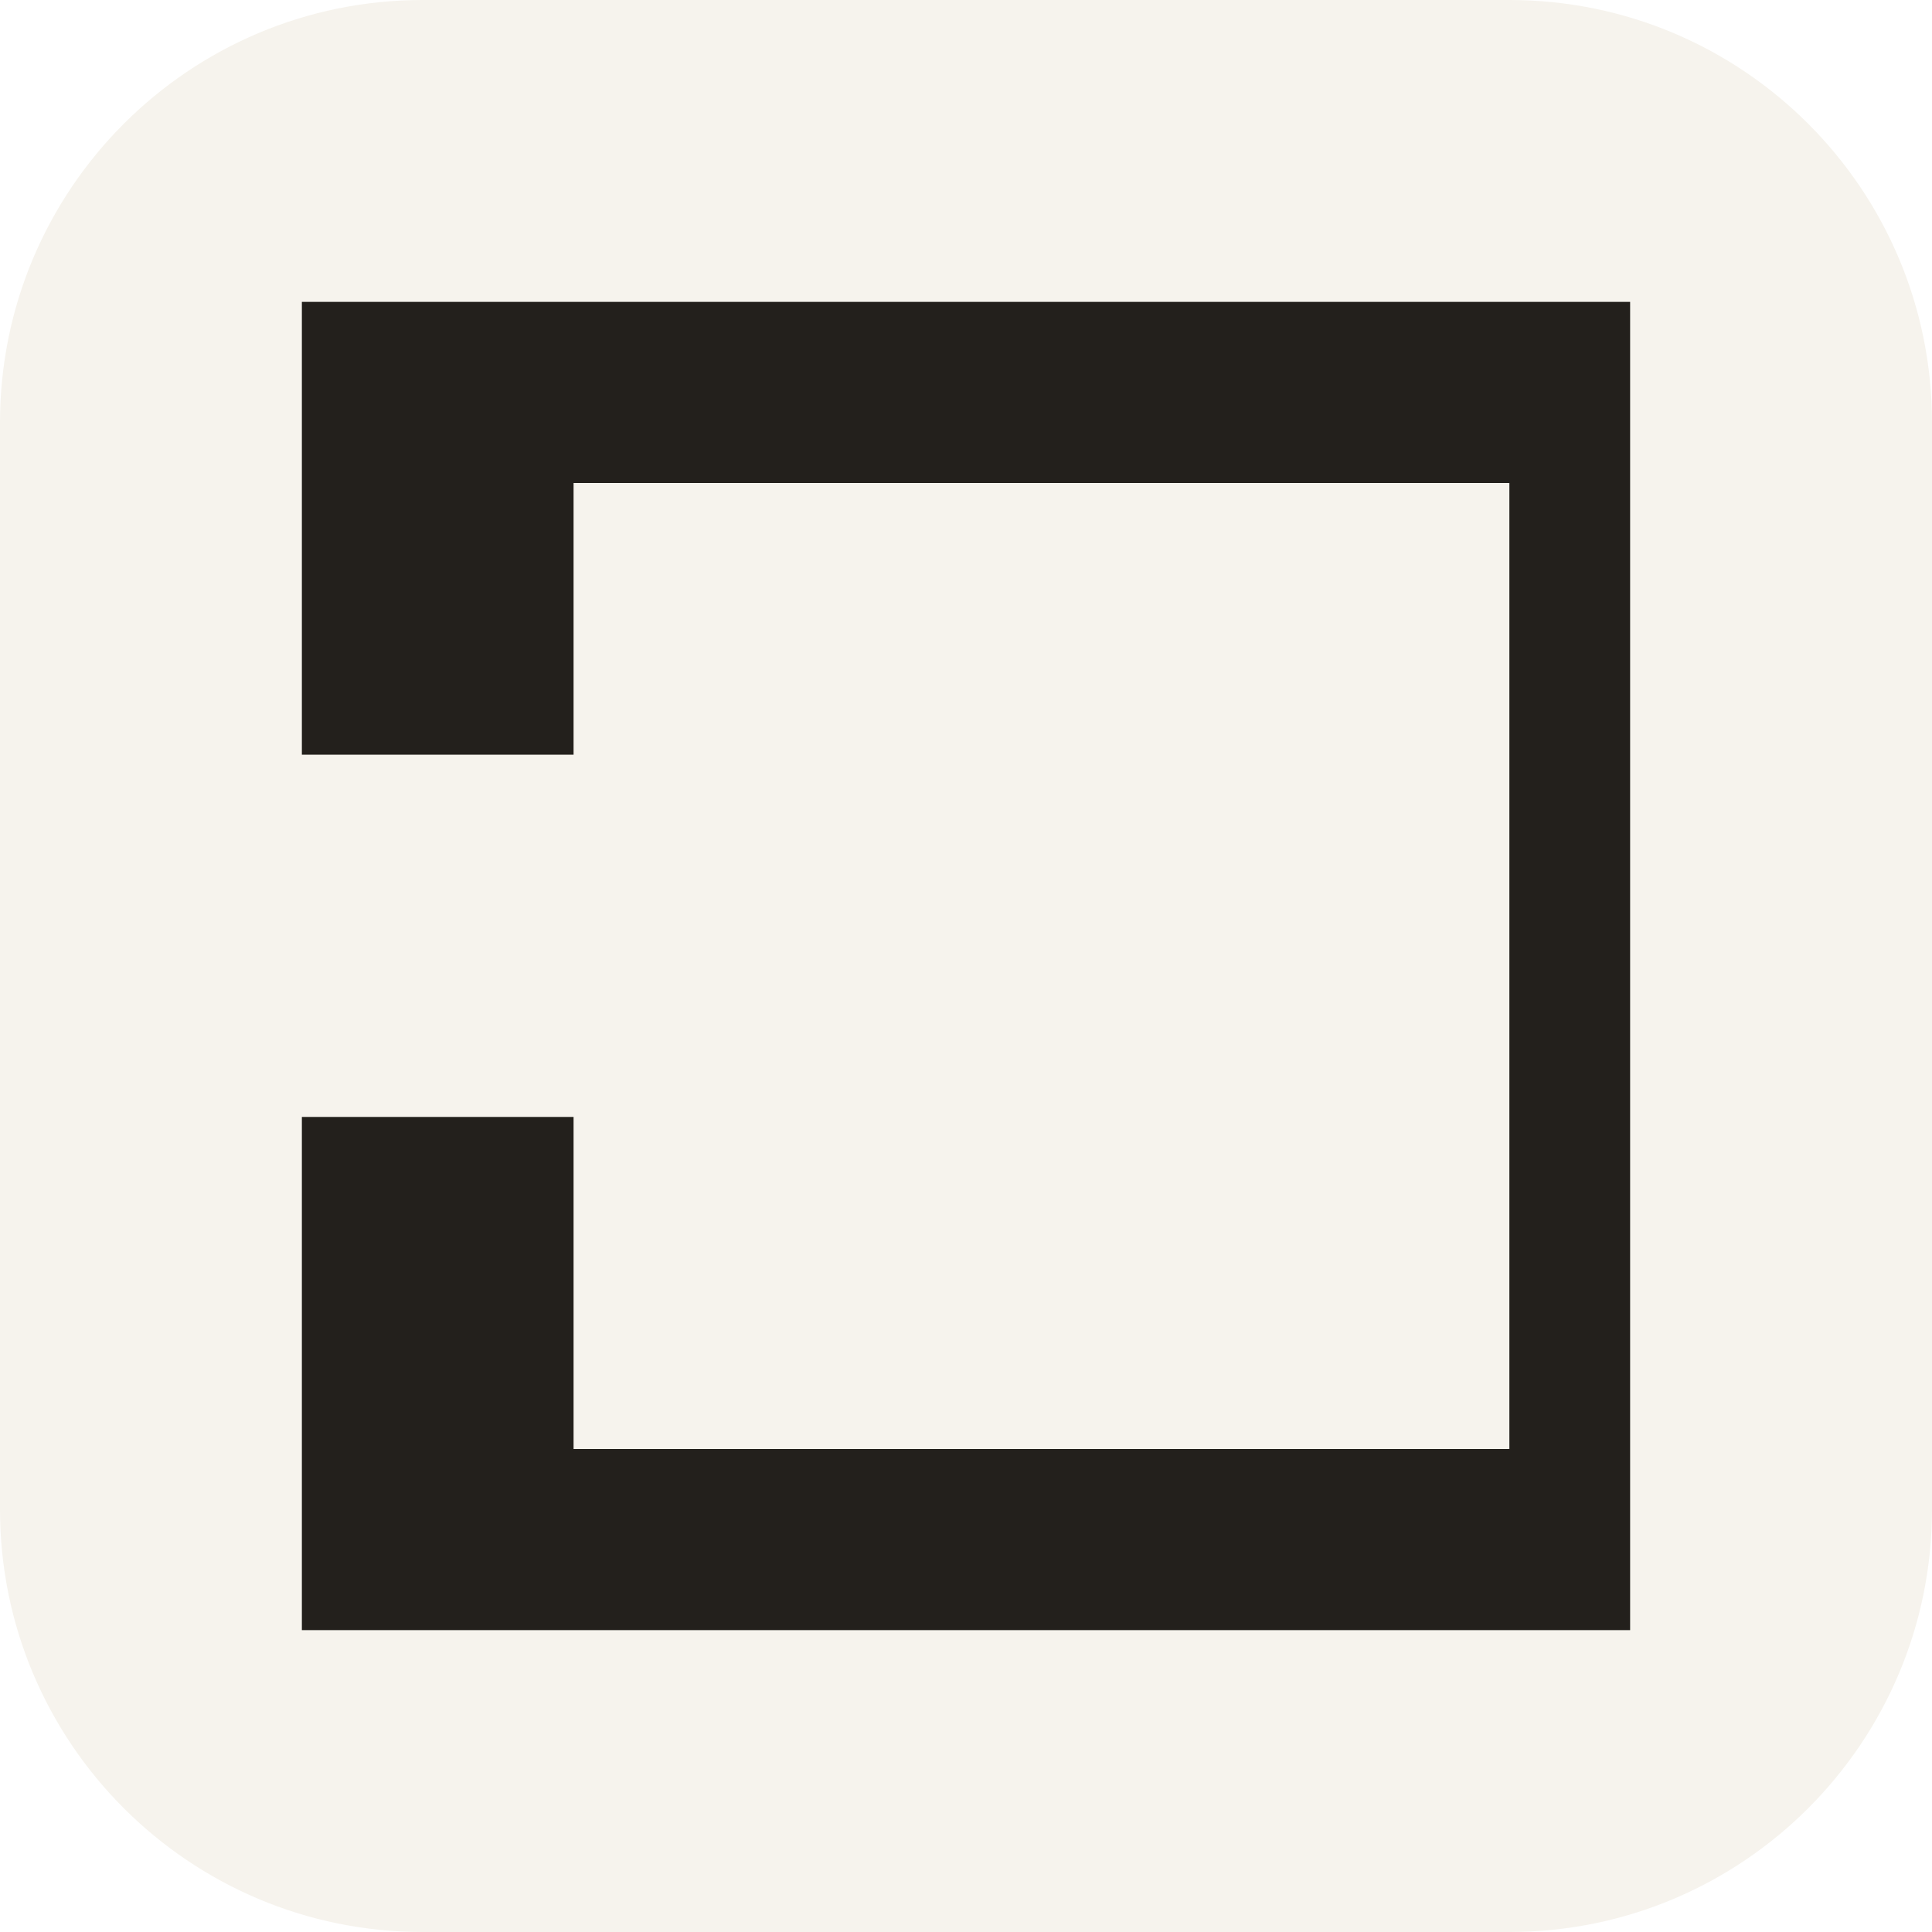
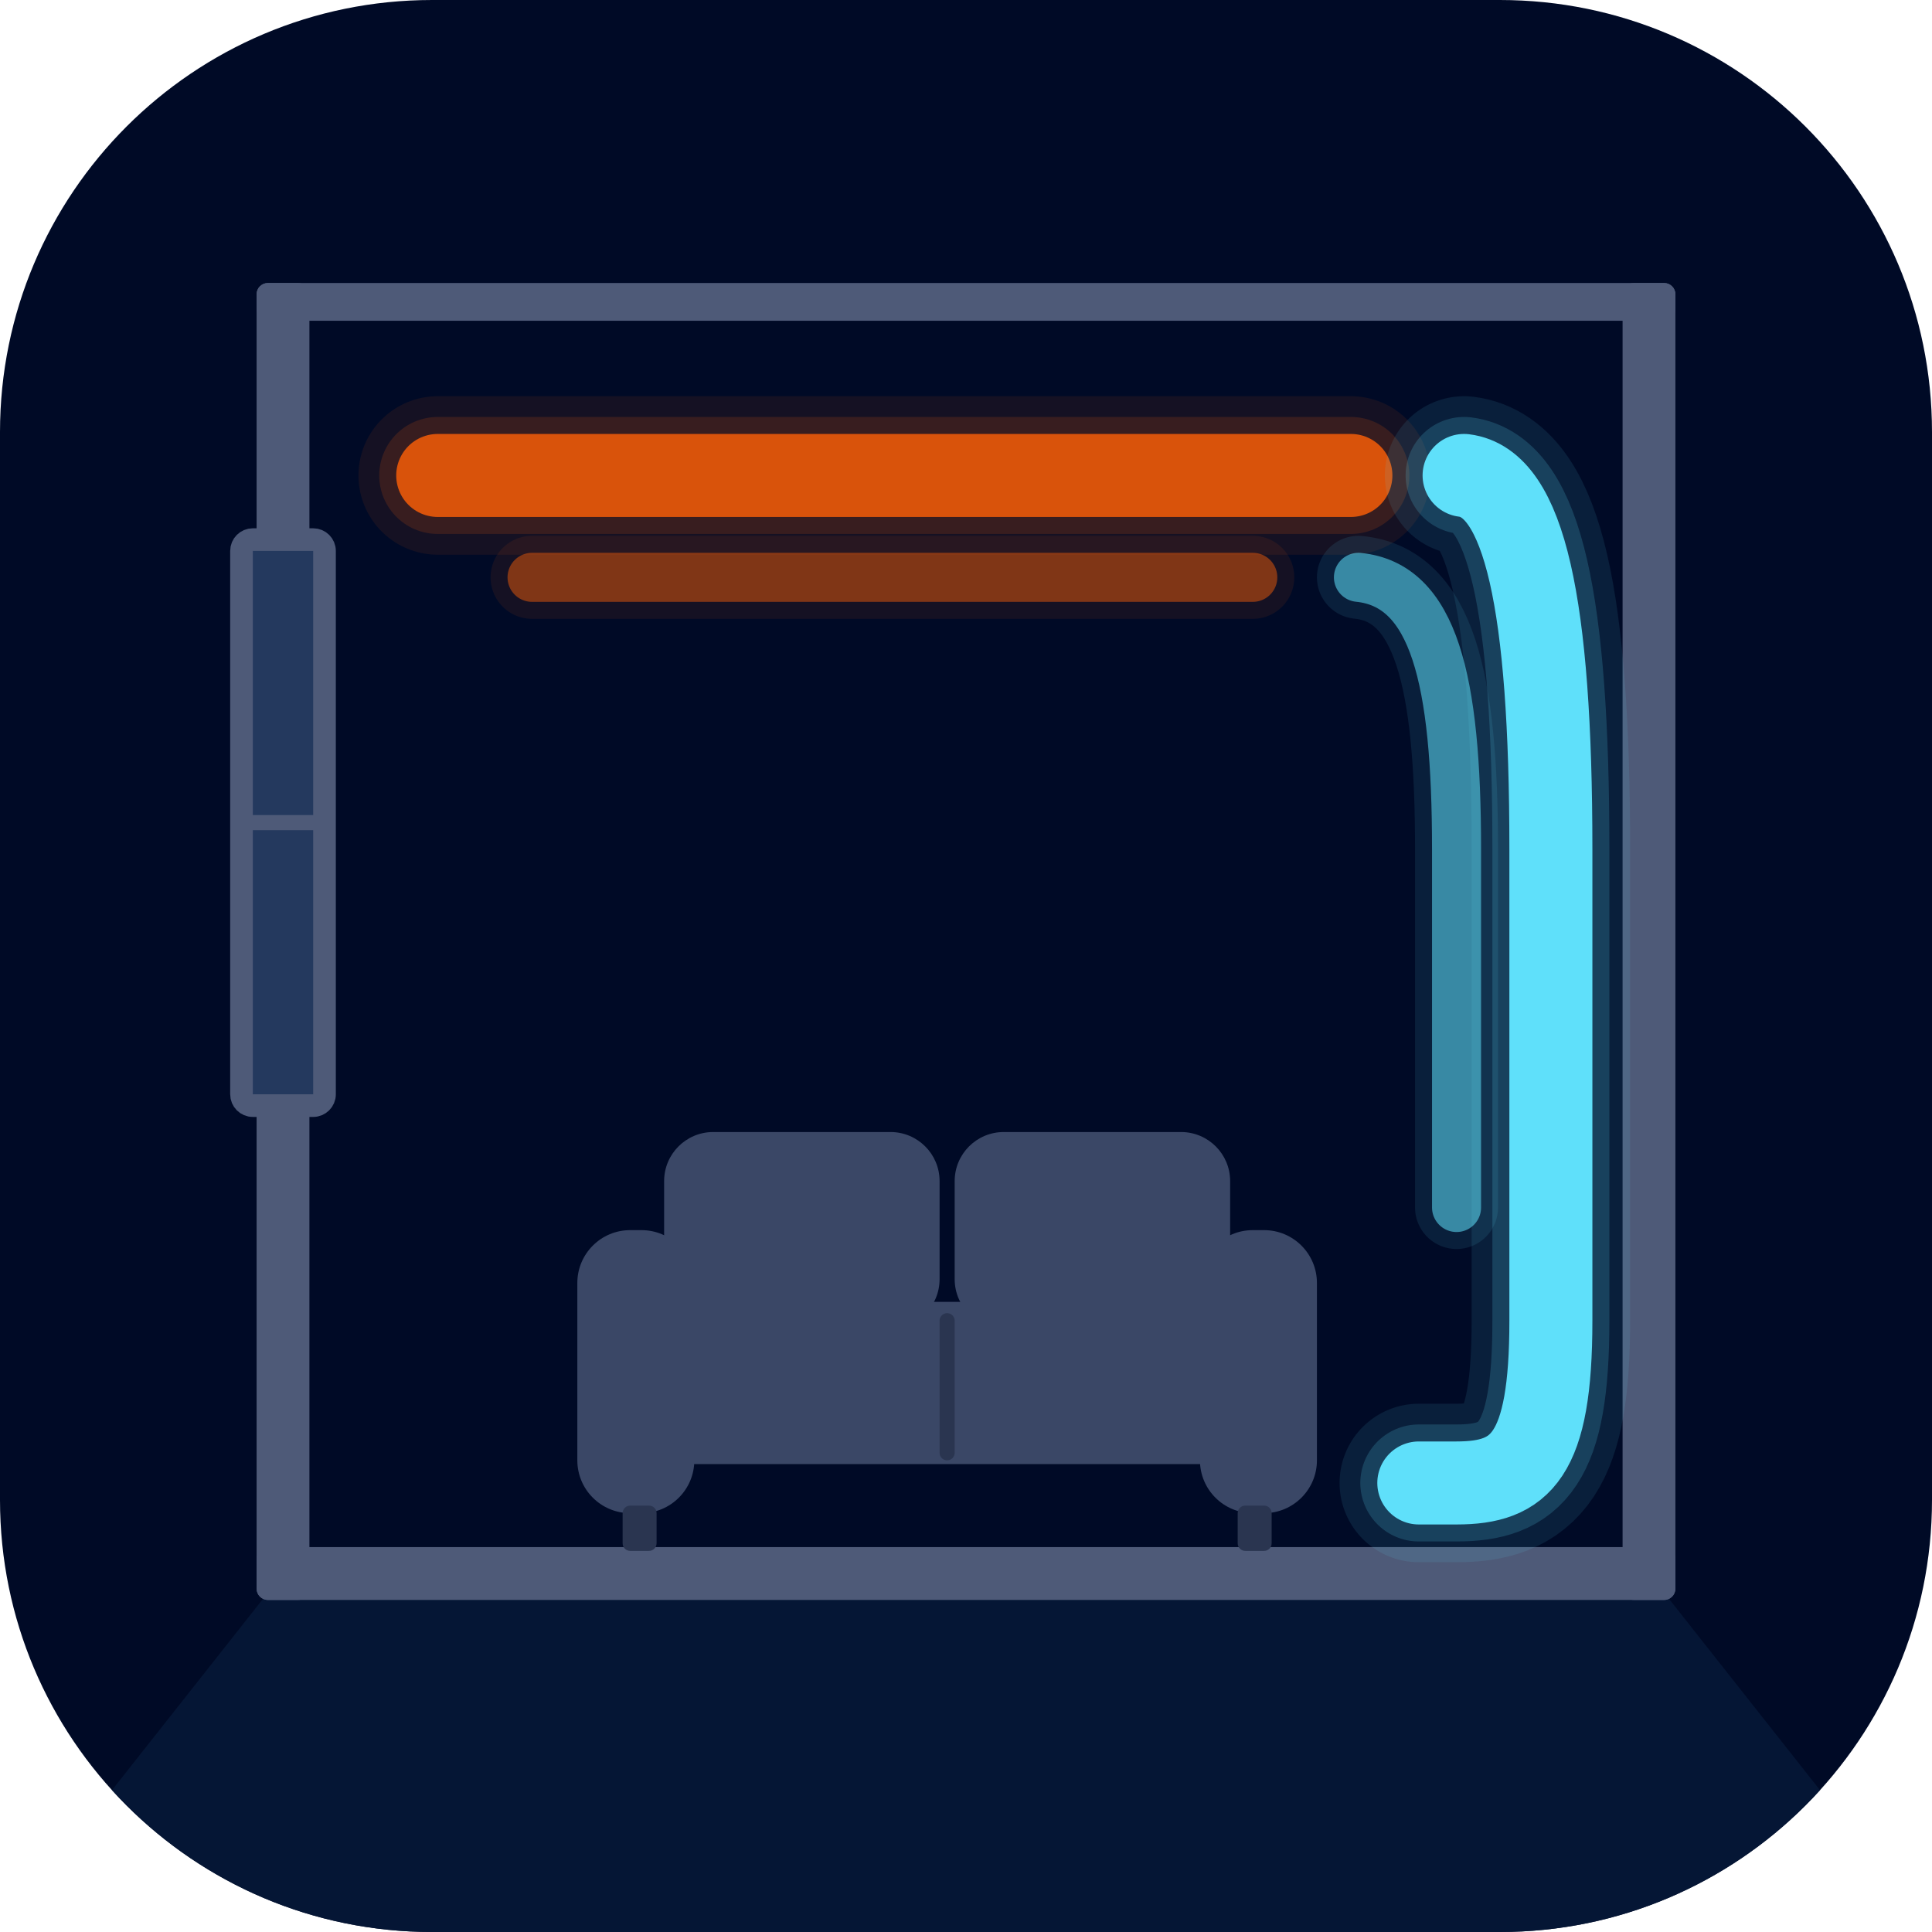
- <svg xmlns="http://www.w3.org/2000/svg" viewBox="0 0 64 64">
-   <style>
-     .bg { fill: #f6f3ed; } .ink { fill: #23201c; }
-     @media (prefers-color-scheme: dark) { .bg { fill: #1b1916; } .ink { fill: #f3efe8; } }
-   </style>
-   <rect class="bg" width="64" height="64" rx="14" />
-   <rect class="ink" x="10" y="10" width="44" height="6" />
-   <rect class="ink" x="10" y="48" width="44" height="6" />
-   <rect class="ink" x="10" y="16" width="9" height="9" />
-   <rect class="ink" x="10" y="37" width="9" height="11" />
-   <rect class="ink" x="50" y="16" width="4" height="32" />
+ <svg xmlns="http://www.w3.org/2000/svg" viewBox="0 0 1024 1024">
+   <clipPath id="r">
+     <rect width="1024" height="1024" rx="229" />
+   </clipPath>
+   <g clip-path="url(#r)">
+     <defs>
+       <linearGradient id="bg" x1="0" y1="0" x2="0" y2="1">
+         <stop offset="0" stop-color="#000A26" />
+         <stop offset="1" stop-color="#000A26" />
+       </linearGradient>
+     </defs>
+     <rect width="1024" height="1024" fill="url(#bg)" />
+     <path d="M150,834 L874,834 L1024,1024 L0,1024 Z" fill="#061736" opacity="0.9" />
+     <g fill="#4E5A78">
+       <rect x="136" y="150" width="28" height="698" rx="6" />
+       <rect x="860" y="150" width="28" height="698" rx="6" />
+       <rect x="136" y="820" width="752" height="28" rx="6" />
+       <rect x="136" y="150" width="752" height="20" rx="6" />
+     </g>
+     <rect x="128" y="286" width="44" height="300" rx="6" fill="#24395E" stroke="#4E5A78" stroke-width="12" />
+     <line x1="128" y1="436" x2="172" y2="436" stroke="#4E5A78" stroke-width="8" />
+     <g transform="translate(-140,0)">
+       <rect x="492" y="600" width="146" height="104" rx="26" fill="#3A4766" />
+       <rect x="646" y="600" width="146" height="104" rx="26" fill="#3A4766" />
+       <rect x="468" y="690" width="348" height="86" rx="24" fill="#3A4766" />
+       <line x1="642" y1="700" x2="642" y2="770" stroke="#2A3550" stroke-width="8" stroke-linecap="round" />
+       <rect x="446" y="652" width="62" height="150" rx="28" fill="#3A4766" />
+       <rect x="776" y="652" width="62" height="150" rx="28" fill="#3A4766" />
+       <rect x="470" y="798" width="18" height="24" rx="4" fill="#2A3550" />
+       <rect x="796" y="798" width="18" height="24" rx="4" fill="#2A3550" />
+     </g>
+     <path d="M232,252 L716,252" fill="none" stroke="#D9530B" stroke-width="84" stroke-linecap="round" stroke-linejoin="round" opacity="0.1" />
+     <path d="M232,252 L716,252" fill="none" stroke="#D9530B" stroke-width="62" stroke-linecap="round" stroke-linejoin="round" opacity="0.18" />
+     <path d="M282,306 L664,306" fill="none" stroke="#D9530B" stroke-width="44" stroke-linecap="round" stroke-linejoin="round" opacity="0.1" />
+     <path d="M282,306 L664,306" fill="none" stroke="#D9530B" stroke-width="26" stroke-linecap="round" stroke-linejoin="round" opacity="0.55" />
+     <path d="M232,252 L716,252" fill="none" stroke="#D9530B" stroke-width="44" stroke-linecap="round" stroke-linejoin="round" opacity="1" />
+     <path d="M776,252 C808,256 822,320 822,450 L822,700 C822,772 806,786 772,786 L752,786" fill="none" stroke="#5FE0FA" stroke-width="84" stroke-linecap="round" stroke-linejoin="round" opacity="0.1" />
+     <path d="M776,252 C808,256 822,320 822,450 L822,700 C822,772 806,786 772,786 L752,786" fill="none" stroke="#5FE0FA" stroke-width="62" stroke-linecap="round" stroke-linejoin="round" opacity="0.18" />
+     <path d="M720,306 C760,310 772,360 772,450 L772,640" fill="none" stroke="#5FE0FA" stroke-width="44" stroke-linecap="round" stroke-linejoin="round" opacity="0.1" />
+     <path d="M720,306 C760,310 772,360 772,450 L772,640" fill="none" stroke="#5FE0FA" stroke-width="26" stroke-linecap="round" stroke-linejoin="round" opacity="0.55" />
+     <path d="M776,252 C808,256 822,320 822,450 L822,700 C822,772 806,786 772,786 L752,786" fill="none" stroke="#5FE0FA" stroke-width="44" stroke-linecap="round" stroke-linejoin="round" opacity="1" />
+   </g>
</svg>
